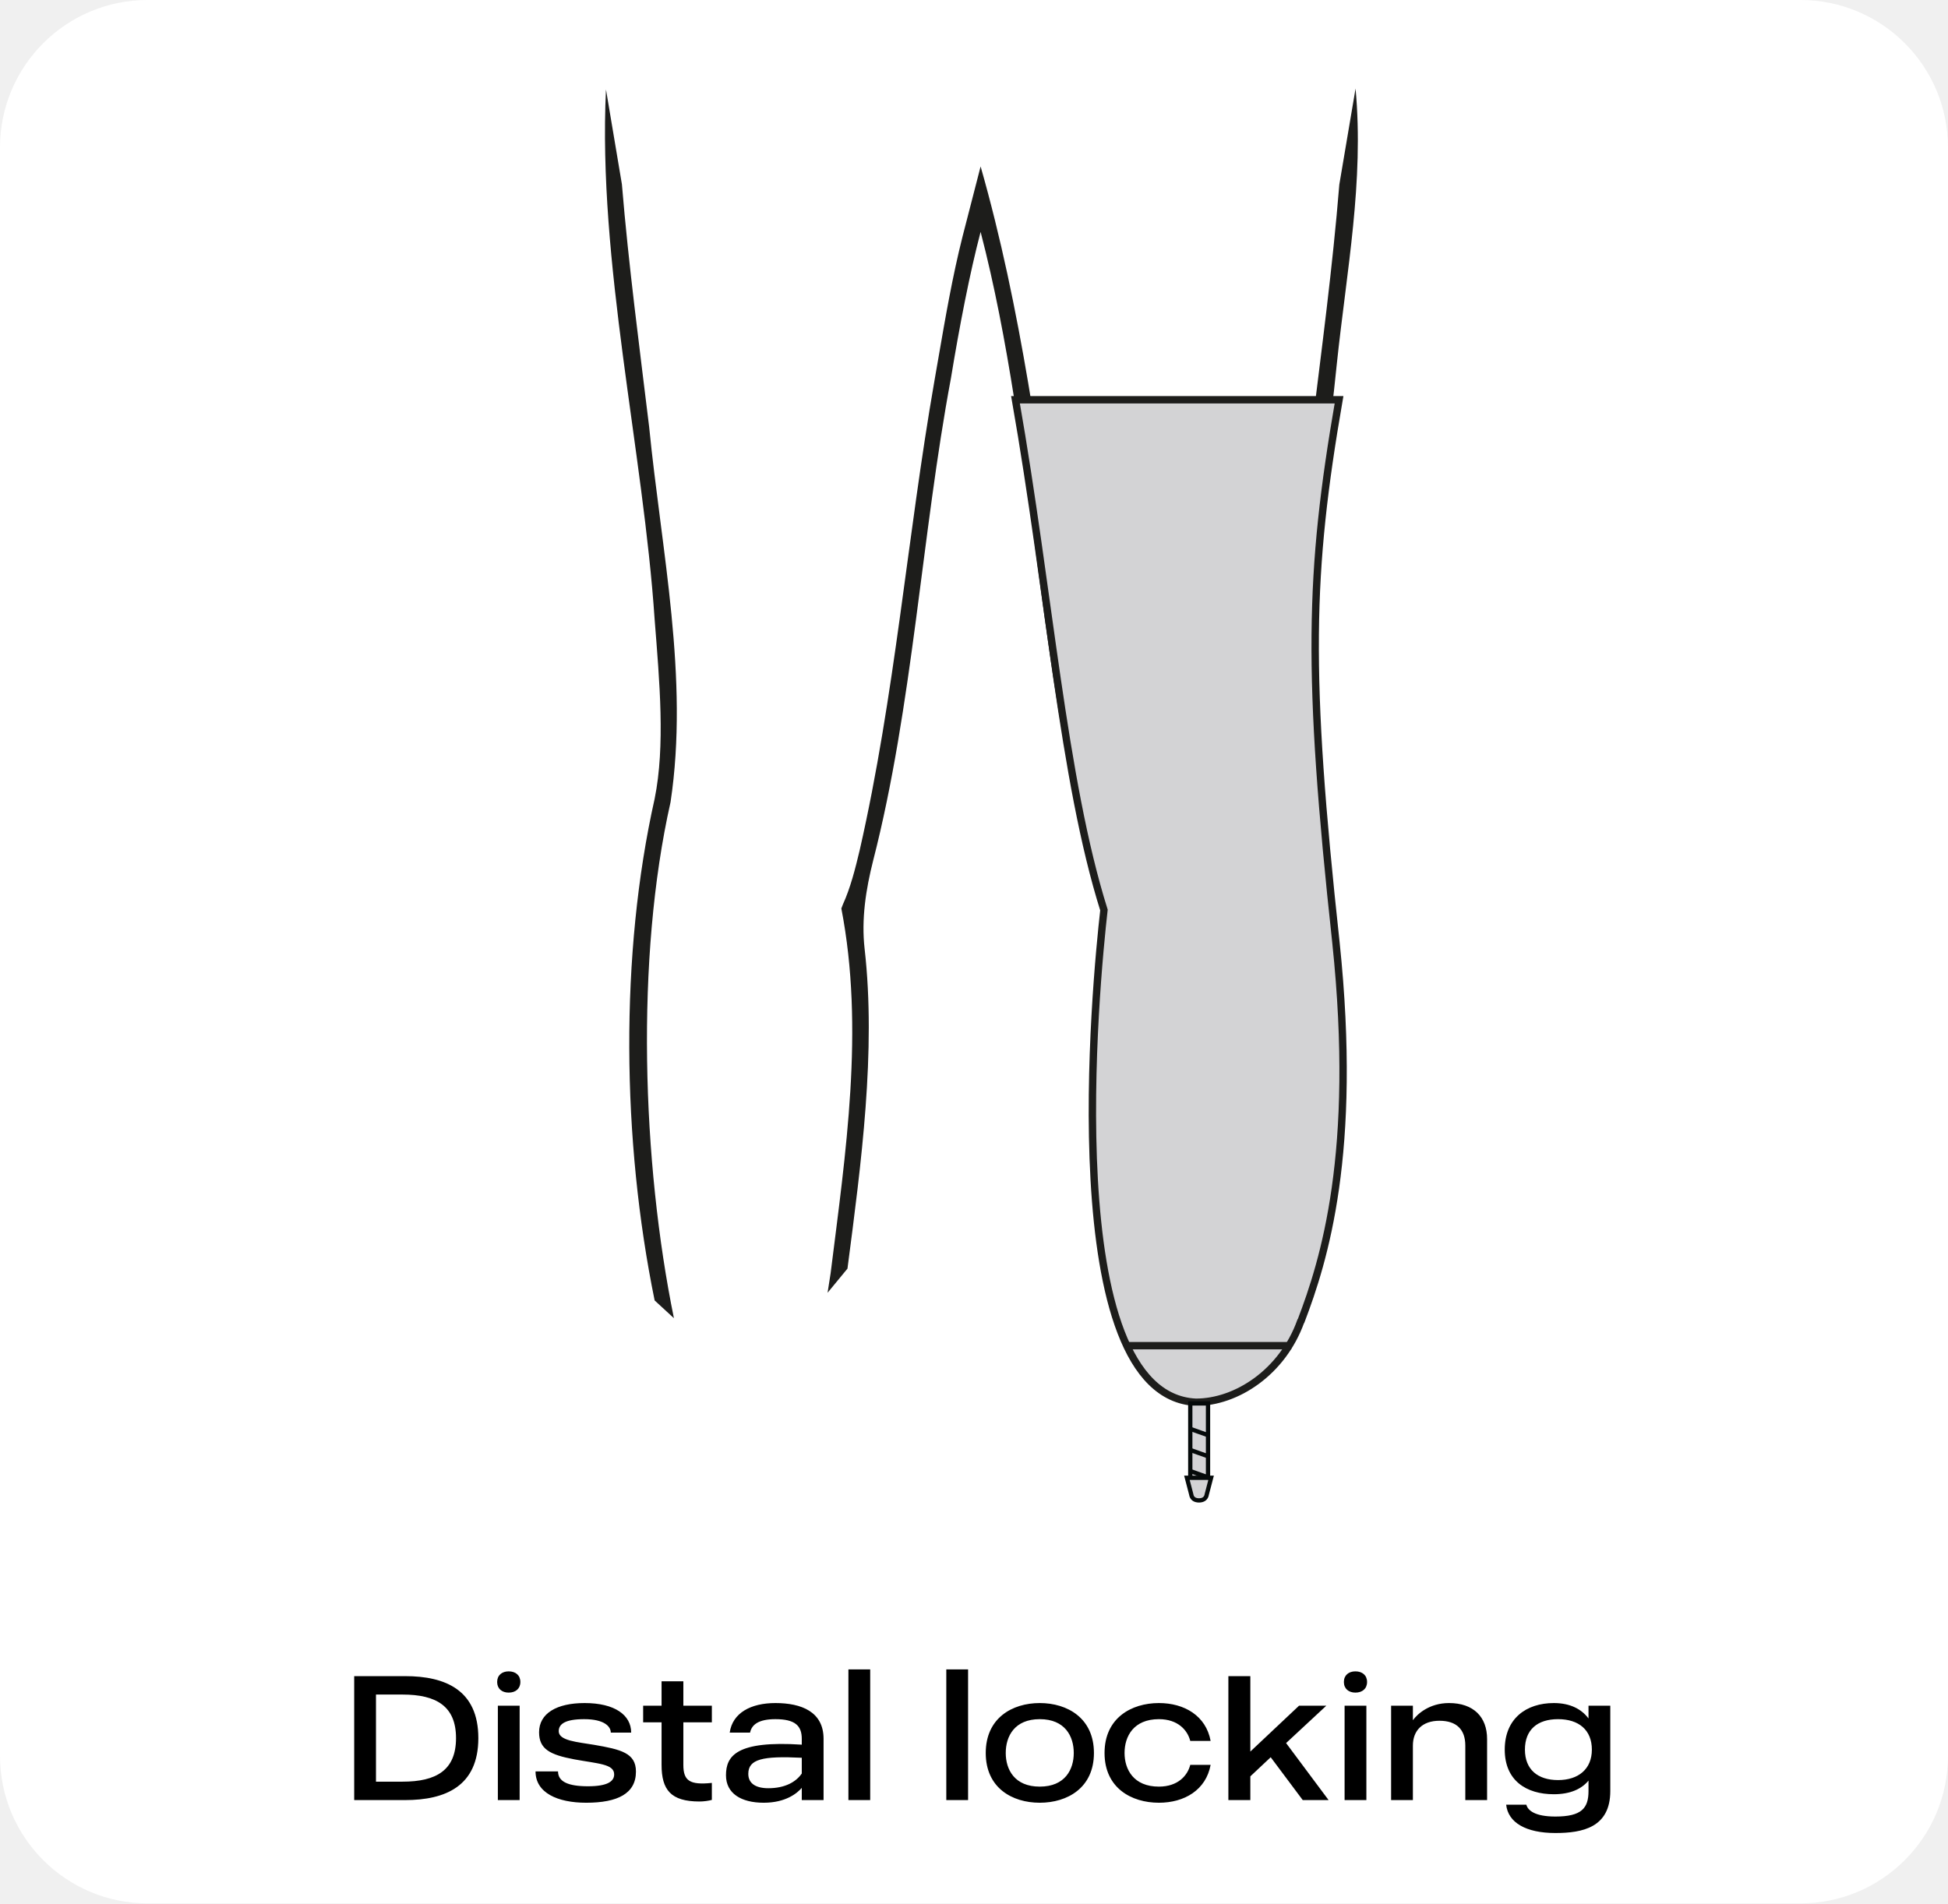
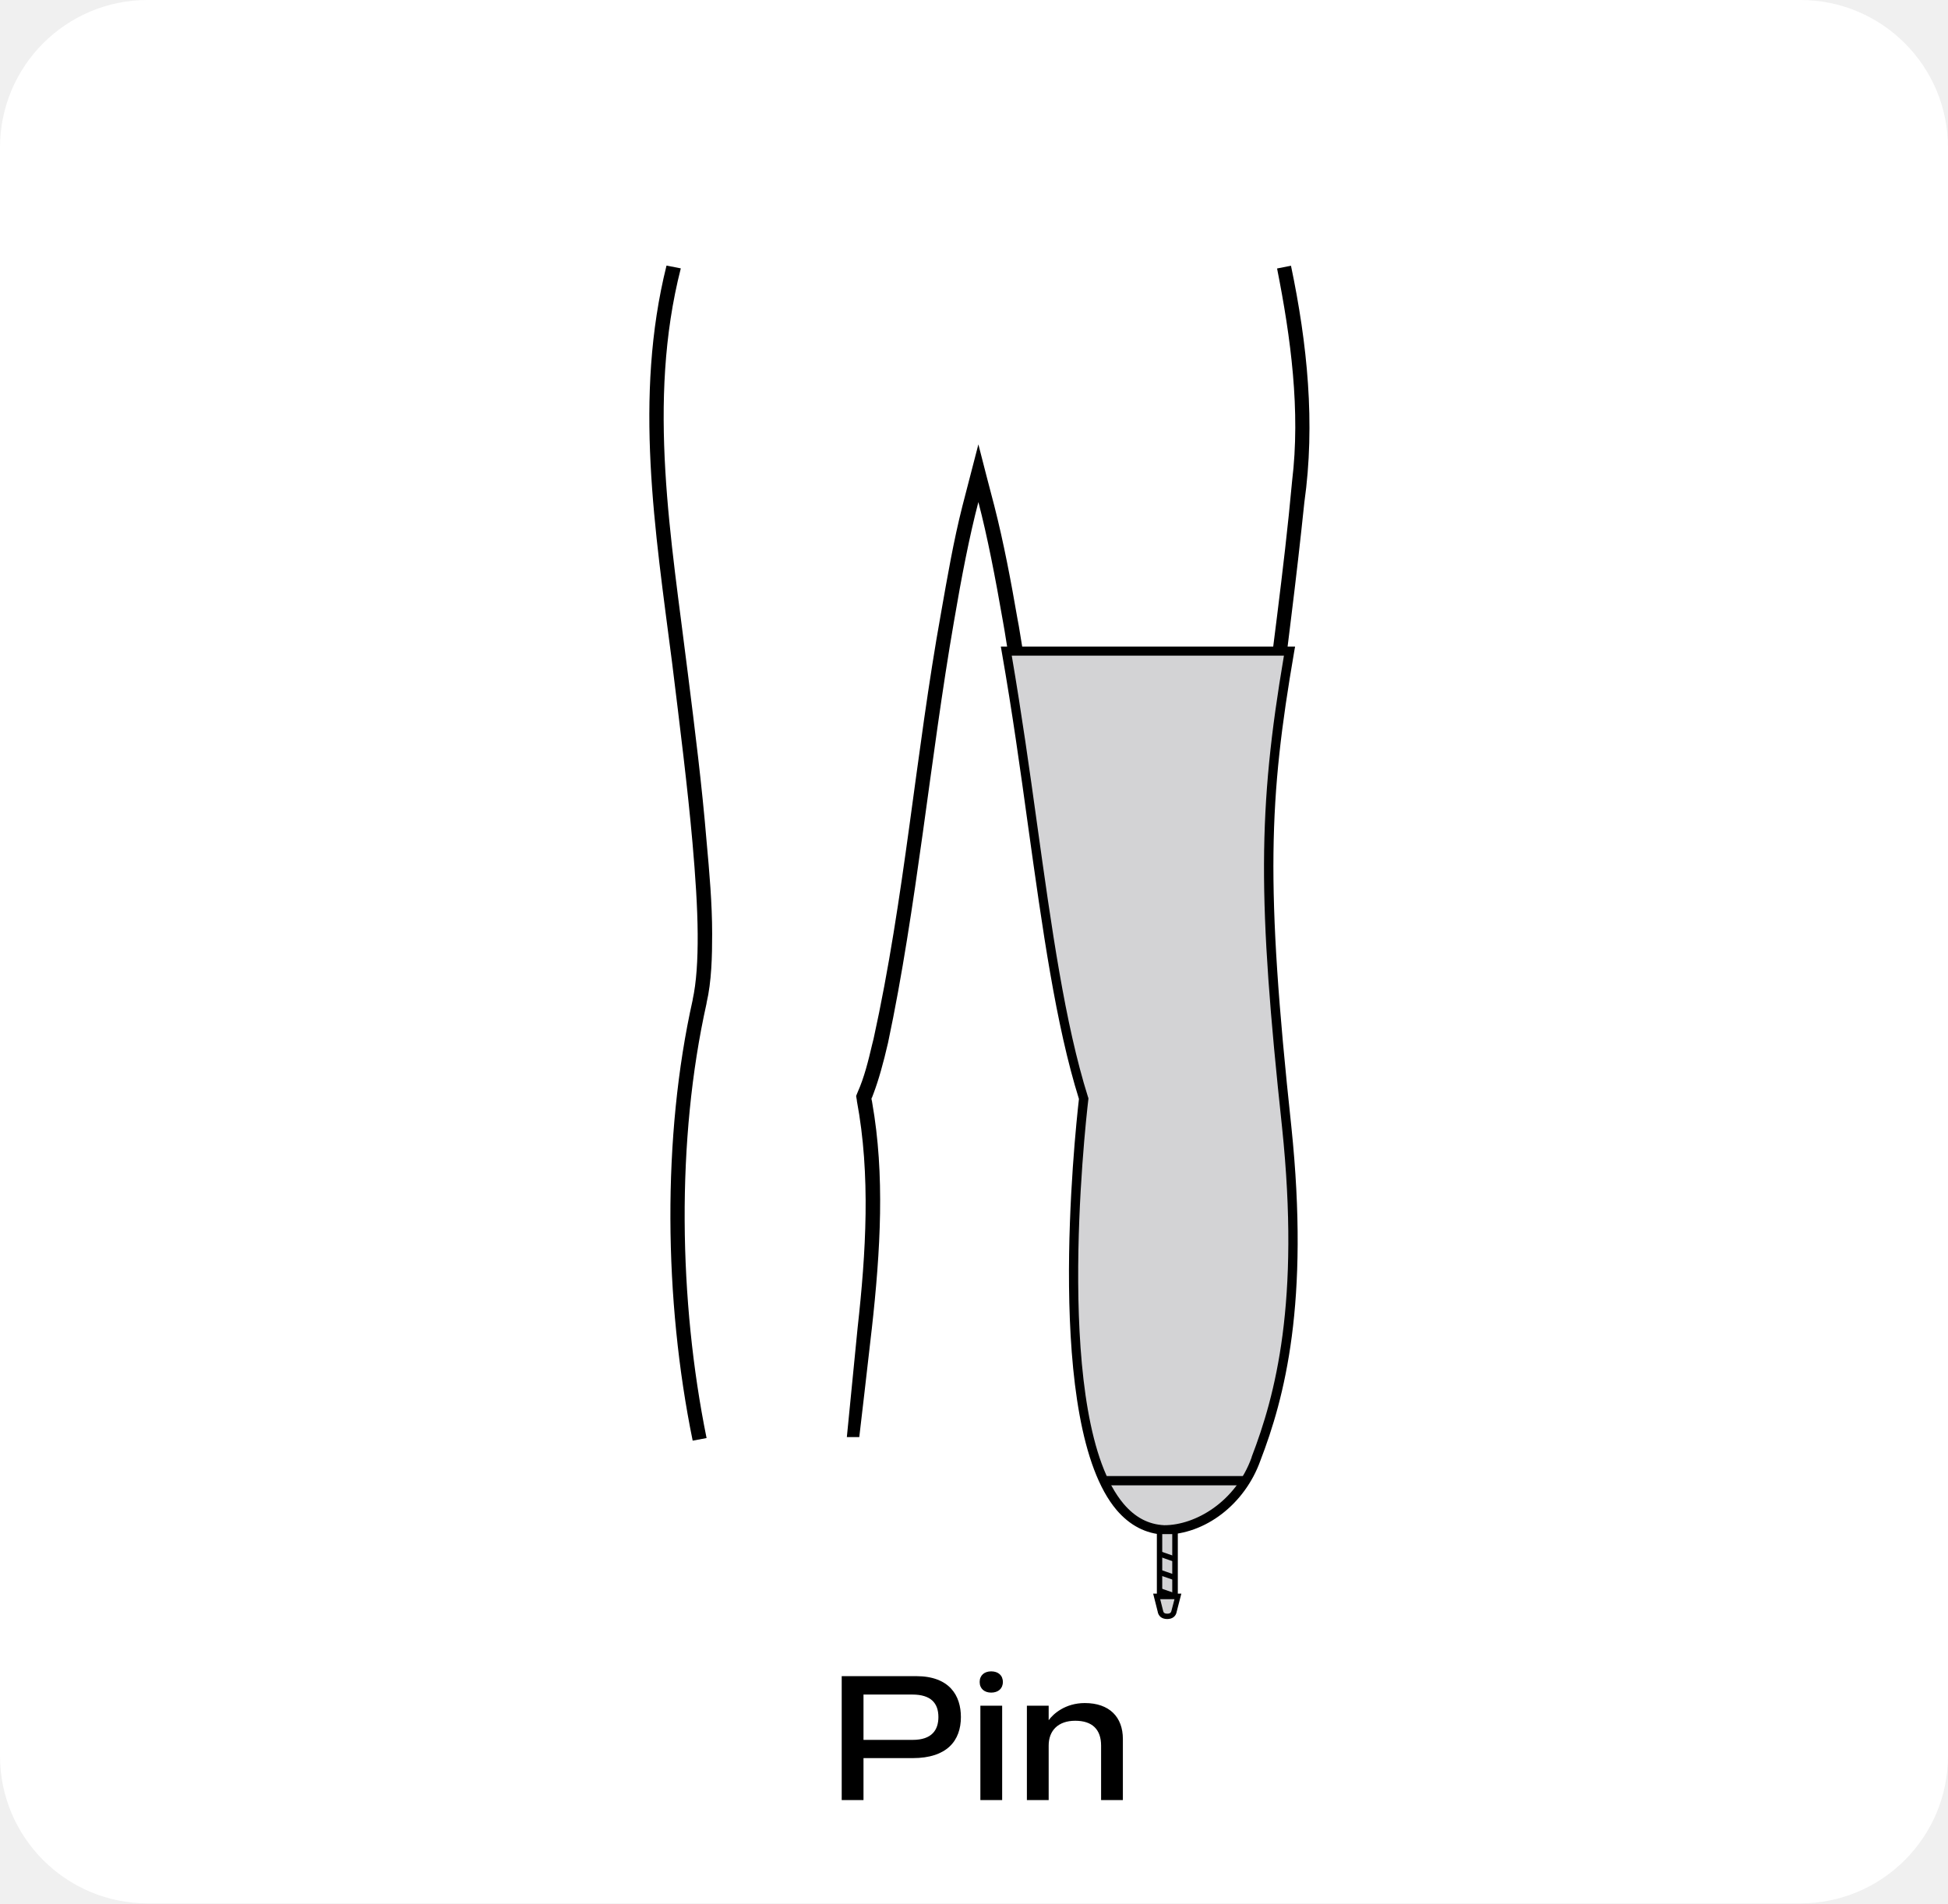
<svg xmlns="http://www.w3.org/2000/svg" width="132" height="129" viewBox="0 0 132 129" fill="none">
  <rect width="132" height="129" rx="10" fill="white" />
-   <path d="M27.457 113.6C30.169 113.6 32.413 114.536 32.413 117.8C32.413 121.064 30.169 122 27.457 122H24.001V113.6H27.457ZM27.277 120.752C29.569 120.752 30.901 119.972 30.901 117.8C30.901 115.64 29.569 114.848 27.277 114.848H25.477V120.752H27.277ZM33.736 122V115.604H35.212V122H33.736ZM34.468 114.716C34.013 114.716 33.688 114.452 33.688 113.996C33.688 113.54 34.013 113.276 34.468 113.276C34.937 113.276 35.261 113.54 35.261 113.996C35.261 114.452 34.937 114.716 34.468 114.716ZM40.261 118.256C42.073 118.568 43.093 118.808 43.093 120.068C43.093 121.556 41.857 122.18 39.721 122.18C37.777 122.18 36.289 121.508 36.289 120.056H37.813C37.813 120.752 38.497 121.064 39.841 121.064C41.149 121.064 41.617 120.74 41.617 120.26C41.617 119.552 40.549 119.54 38.917 119.24C37.261 118.928 36.529 118.544 36.529 117.404C36.529 116.12 37.729 115.424 39.613 115.424C41.665 115.424 42.769 116.24 42.769 117.428H41.389C41.389 117.02 40.957 116.516 39.589 116.516C38.305 116.516 37.861 116.84 37.861 117.332C37.861 117.98 39.121 118.064 40.261 118.256ZM48.237 116.732H46.305V119.612C46.305 120.692 46.737 120.992 48.237 120.836V121.988C48.021 122.048 47.697 122.096 47.397 122.096C45.453 122.096 44.829 121.304 44.829 119.612V116.732H43.581V115.604H44.829V113.948H46.305V115.604H48.237V116.732ZM52.542 115.424C54.306 115.424 55.806 116.012 55.806 117.848V122H54.33V121.172C54.018 121.532 53.25 122.18 51.75 122.18C50.214 122.18 49.194 121.544 49.194 120.32C49.194 119 49.914 117.956 54.33 118.244V117.848C54.33 116.96 53.874 116.516 52.542 116.516C51.402 116.516 50.934 116.888 50.826 117.428H49.446C49.638 116.084 50.886 115.424 52.542 115.424ZM54.33 120.2V119.132C51.666 119 50.706 119.228 50.706 120.224C50.706 120.872 51.21 121.196 52.062 121.196C53.19 121.196 53.934 120.776 54.33 120.2ZM57.49 113.144H58.966V122H57.49V113.144ZM64.123 113.144H65.599V122H64.123V113.144ZM70.456 115.424C72.328 115.424 74.127 116.444 74.127 118.808C74.127 121.172 72.328 122.18 70.456 122.18C68.584 122.18 66.796 121.172 66.796 118.808C66.796 116.444 68.584 115.424 70.456 115.424ZM70.456 121.088C72.171 121.088 72.76 119.924 72.76 118.808C72.76 117.68 72.171 116.516 70.456 116.516C68.74 116.516 68.151 117.68 68.151 118.808C68.151 119.924 68.74 121.088 70.456 121.088ZM78.53 121.088C79.826 121.088 80.474 120.332 80.654 119.612H82.034C81.722 121.316 80.258 122.18 78.53 122.18C76.658 122.18 74.846 121.172 74.846 118.808C74.846 116.444 76.658 115.424 78.53 115.424C80.258 115.424 81.722 116.288 82.034 117.992H80.654C80.474 117.272 79.826 116.516 78.53 116.516C76.814 116.516 76.202 117.68 76.202 118.808C76.202 119.924 76.814 121.088 78.53 121.088ZM88.276 122L86.105 119.096L84.725 120.392V122H83.237V113.6H84.725V118.712L88.025 115.604H89.873L87.148 118.136L90.028 122H88.276ZM91.112 122V115.604H92.588V122H91.112ZM91.844 114.716C91.388 114.716 91.064 114.452 91.064 113.996C91.064 113.54 91.388 113.276 91.844 113.276C92.311 113.276 92.635 113.54 92.635 113.996C92.635 114.452 92.311 114.716 91.844 114.716ZM98.188 115.424C99.856 115.424 100.768 116.372 100.768 117.86V122H99.292V118.304C99.292 117.224 98.704 116.624 97.54 116.624C96.376 116.624 95.74 117.296 95.74 118.304V122H94.264V115.604H95.74V116.588C96.04 116.168 96.856 115.424 98.188 115.424ZM107.64 115.604H109.116V121.388C109.116 123.86 107.232 124.232 105.396 124.232C103.392 124.232 102.192 123.524 102.06 122.312H103.428C103.524 122.696 104.004 123.116 105.396 123.116C107.184 123.116 107.64 122.54 107.64 121.388V120.68C107.172 121.244 106.416 121.604 105.288 121.604C103.428 121.604 101.964 120.68 101.964 118.58C101.964 116.468 103.428 115.424 105.288 115.424C106.416 115.424 107.172 115.844 107.64 116.468V115.604ZM105.576 120.644C106.956 120.644 107.868 119.9 107.868 118.58C107.868 117.248 106.98 116.516 105.576 116.516C104.184 116.516 103.332 117.224 103.332 118.58C103.332 119.924 104.196 120.644 105.576 120.644Z" fill="black" />
-   <g clip-path="url(#clip0_9371_4402)">
-     <path fill-rule="evenodd" clip-rule="evenodd" d="M91.855 6C92.435 12.299 91.253 18.329 90.589 24.628C89.615 34.533 87.333 44.748 88.557 54.114C90.818 64.101 90.776 75.975 88.889 86.439H87.769C89.656 76.203 89.739 64.474 87.478 54.383C86.213 46.053 88.038 37.579 88.868 29.27C89.552 23.696 90.299 18.142 90.755 12.506" fill="#1D1D1B" />
-     <path fill-rule="evenodd" clip-rule="evenodd" d="M56.078 87.617L56.285 86.291C57.302 78.148 58.588 69.714 57.011 61.571L57.115 61.301C57.634 60.162 57.965 58.836 58.256 57.613C60.641 47.149 61.471 36.416 63.316 25.827C63.399 25.309 63.503 24.791 63.586 24.273C64.063 21.517 64.54 18.741 65.225 16.026C65.308 15.695 66.344 11.696 66.448 11.281C69.207 20.937 70.493 30.987 71.882 40.891C72.691 46.362 73.355 51.832 74.599 57.178C74.869 58.525 75.242 60.038 75.781 61.322L75.947 61.592C74.371 69.818 75.491 78.251 76.445 86.477H75.325C74.972 83.763 74.661 81.09 74.433 78.459C73.915 72.491 73.79 66.958 74.744 61.757C70.368 47.398 70.223 30.22 66.448 15.716C65.722 18.471 65.017 22.098 64.436 25.641C62.466 36.146 61.844 47.895 59.168 58.318C58.671 60.286 58.359 62.296 58.588 64.306C59.376 71.248 58.359 78.831 57.426 85.98" fill="#1D1D1B" />
-     <path fill-rule="evenodd" clip-rule="evenodd" d="M41.062 6.062C40.502 17.791 43.592 30.555 44.36 41.993C44.692 46.22 45.086 50.53 44.36 54.135C41.995 64.661 42.141 77.301 44.36 88.138L45.666 89.34C43.509 78.772 43.053 64.931 45.438 54.363C46.703 45.95 44.816 37.33 43.986 28.918C43.323 23.447 42.597 17.998 42.141 12.486" fill="#1D1D1B" />
-     <path d="M88.142 89.547C86.898 93.007 83.787 95.038 81.028 95.038C71.509 94.561 74.267 66.401 74.806 61.677C72.027 52.85 71.094 40.106 68.812 27.094H90.735C88.702 38.843 88.536 45.556 90.527 63.894C92.021 78.15 89.719 85.444 88.163 89.526L88.142 89.547Z" fill="#D3D3D5" stroke="#1D1D1B" stroke-width="0.5" stroke-miterlimit="10" />
-     <path d="M81.858 95.117H80.655V100.318H81.858V95.117Z" fill="#D3D3D5" stroke="#050A0A" stroke-width="0.29" stroke-miterlimit="10" />
-     <path d="M81.257 101.69C80.966 101.69 80.759 101.565 80.718 101.275L80.427 100.156H82.066L81.775 101.275C81.734 101.565 81.526 101.69 81.236 101.69H81.257Z" fill="#D3D3D5" stroke="#050A0A" stroke-width="0.29" stroke-miterlimit="10" />
-     <path d="M80.593 96.82L81.941 97.297" stroke="#050A0A" stroke-width="0.29" stroke-miterlimit="10" />
-     <path d="M80.593 98.25L81.941 98.727" stroke="#050A0A" stroke-width="0.29" stroke-miterlimit="10" />
-     <path d="M80.593 99.68L81.941 100.156" stroke="#050A0A" stroke-width="0.29" stroke-miterlimit="10" />
-     <path d="M76.32 91.203H87.499" stroke="#1D1D1B" stroke-width="0.5" stroke-miterlimit="10" />
-   </g>
-   <defs>
-     <clipPath id="clip0_9371_4402">
-       <rect width="51" height="96" fill="white" transform="translate(41 6)" />
-     </clipPath>
-   </defs>
+   <path d="M62.076 113.6C64.356 113.6 65.112 114.932 65.112 116.372C65.112 117.98 64.164 119.156 61.848 119.156H58.512V122H57.036V113.6H62.076ZM61.848 117.92C63.144 117.92 63.588 117.248 63.588 116.372C63.588 115.424 63.072 114.848 61.824 114.848H58.512V117.92H61.848ZM66.432 122V115.604H67.908V122H66.432ZM67.164 114.716C66.708 114.716 66.384 114.452 66.384 113.996C66.384 113.54 66.708 113.276 67.164 113.276C67.632 113.276 67.956 113.54 67.956 113.996C67.956 114.452 67.632 114.716 67.164 114.716ZM73.508 115.424C75.176 115.424 76.088 116.372 76.088 117.86V122H74.612V118.304C74.612 117.224 74.024 116.624 72.86 116.624C71.696 116.624 71.06 117.296 71.06 118.304V122H69.584V115.604H71.06V116.588C71.36 116.168 72.176 115.424 73.508 115.424Z" fill="black" />
+   <path fill-rule="evenodd" clip-rule="evenodd" d="M87.479 18.008C88.586 23.288 89.139 28.694 88.385 34.049C88.121 36.588 87.819 39.228 87.492 41.856C87.366 42.874 87.24 43.905 87.115 44.923C86.587 49.223 86.059 53.422 85.732 57.117C85.531 59.406 85.393 61.492 85.38 63.303C85.368 65.1 85.455 66.621 85.719 67.766V67.791C87.693 76.553 87.668 86.975 86.009 96.152H85.028C86.675 87.163 86.75 76.855 84.776 68.004V67.979C84.45 66.521 84.399 64.824 84.399 63.303C84.399 61.228 84.538 59.104 84.726 57.029C85.066 53.334 85.543 49.638 86.009 45.941C86.185 44.546 86.361 43.151 86.537 41.743C86.914 38.713 87.278 35.671 87.555 32.603C88.133 27.839 87.467 22.886 86.537 18.196L87.492 18.008H87.479Z" fill="black" />
+   <path fill-rule="evenodd" clip-rule="evenodd" d="M59.068 90.121C59.672 84.702 59.961 79.624 59.106 74.758C59.093 74.67 59.081 74.582 59.056 74.507V74.469V74.444V74.419L59.081 74.406C59.118 74.306 59.156 74.218 59.194 74.105C59.533 73.212 59.86 72.043 60.175 70.673C62.098 61.621 63.041 51.35 64.638 42.148C65.153 39.118 65.693 36.328 66.297 34.027C66.297 34.027 66.297 34.027 66.297 34.014C66.297 34.014 66.297 34.014 66.297 34.027C66.9 36.328 67.441 39.118 67.969 42.161C68.007 42.349 68.032 42.55 68.07 42.739C68.547 45.618 69 48.698 69.44 51.79C69.465 51.966 69.49 52.13 69.515 52.293L69.565 52.633V52.733C69.666 53.312 69.741 53.89 69.829 54.468L69.918 55.084C70.081 56.241 70.244 57.372 70.408 58.504C70.747 60.88 71.099 63.167 71.439 65.254C71.778 67.253 72.118 69.076 72.469 70.622V70.66C72.796 72.03 73.123 73.2 73.462 74.092C73.5 74.193 73.538 74.293 73.576 74.381V74.406L73.601 74.431C73.601 74.494 73.576 74.557 73.563 74.62C73.538 74.733 73.525 74.859 73.5 74.972C72.771 79.309 72.872 84.086 73.312 89.09C73.513 91.39 73.789 93.741 74.091 96.13H75.084C74.782 93.766 74.519 91.39 74.305 89.002C73.877 84.3 73.689 79.309 74.581 74.595V74.557L74.632 74.268L74.493 74.029C74.016 72.898 73.689 71.578 73.45 70.396C73.022 68.649 72.696 66.851 72.407 65.066C71.904 62.099 71.476 59.107 71.061 56.102C71.011 55.713 70.948 55.323 70.898 54.933C70.747 53.827 70.584 52.721 70.42 51.627V51.539C70.031 48.673 69.603 45.806 69.113 42.89C69.062 42.575 69.012 42.261 68.949 41.959C68.509 39.407 68.019 36.805 67.378 34.291C67.265 33.876 66.41 30.582 66.297 30.117C66.184 30.557 65.316 33.889 65.216 34.291C64.612 36.667 64.197 39.106 63.77 41.52C62.035 51.137 61.293 60.88 59.194 70.409C59.156 70.547 59.131 70.673 59.093 70.811C58.842 71.879 58.565 73.023 58.113 74.029L58.012 74.281L58.062 74.57V74.608C59.005 79.636 58.678 84.916 58.113 89.995L57.384 97.4H58.226C58.226 97.4 58.867 91.931 59.068 90.108V90.121Z" fill="black" />
+   <path fill-rule="evenodd" clip-rule="evenodd" d="M46.937 97.64C44.988 88.111 44.862 77.023 46.937 67.77V67.745C47.188 66.601 47.288 65.093 47.276 63.295C47.263 61.485 47.125 59.398 46.924 57.11C46.597 53.401 46.069 49.202 45.541 44.903C44.384 35.914 42.939 26.938 45.164 18L46.132 18.189C43.819 27.253 45.491 36.543 46.61 45.645C47.087 49.441 47.565 53.225 47.879 57.022C48.068 59.096 48.257 61.221 48.257 63.295C48.257 64.803 48.219 66.513 47.879 67.971V67.997C45.805 77.287 45.994 88.174 47.879 97.464" fill="black" />
+   <path d="M85.116 98.886C84.023 101.916 81.295 103.688 78.881 103.688C70.546 103.274 72.96 78.571 73.438 74.435C71.011 66.703 70.182 55.515 68.195 44.125H87.392C85.619 54.434 85.469 60.317 87.204 76.396C88.511 88.904 86.499 95.291 85.129 98.874L85.116 98.886Z" fill="#D3D3D5" />
+   <path d="M78.881 104.012C77.636 103.949 76.555 103.384 75.662 102.34C70.76 96.558 72.822 77.022 73.111 74.482C71.539 69.454 70.634 62.916 69.666 55.989C69.138 52.155 68.585 48.195 67.881 44.185L67.818 43.82H87.756L87.693 44.185C85.984 54.116 85.732 59.849 87.505 76.368C88.749 88.323 87.04 94.747 85.405 98.996C84.349 101.951 81.659 104.012 78.868 104.012H78.881ZM68.56 44.449C69.226 48.346 69.767 52.18 70.282 55.901C71.25 62.828 72.155 69.365 73.727 74.356L73.752 74.419V74.482C73.488 76.695 71.376 96.293 76.14 101.925C76.92 102.843 77.825 103.321 78.893 103.371C81.005 103.371 83.733 101.787 84.814 98.77V98.745C86.424 94.559 88.108 88.248 86.876 76.418C85.217 60.955 85.229 54.871 87.002 44.436H68.56V44.449Z" fill="black" />
+   <path d="M79.623 103.773H78.567V108.337H79.623V103.773Z" fill="#D3D3D5" />
+   <path d="M79.811 108.537H78.391V103.609H79.811V108.537ZM78.755 108.16H79.434V103.974H78.755V108.16Z" fill="black" />
+   <path d="M79.094 109.533C78.843 109.533 78.666 109.419 78.629 109.168L78.377 108.188H79.823L79.572 109.168C79.534 109.419 79.358 109.533 79.106 109.533H79.094Z" fill="#D3D3D5" />
+   <path d="M79.095 109.73C78.731 109.73 78.492 109.542 78.441 109.202L78.14 108.008H80.05L79.736 109.227C79.686 109.542 79.447 109.73 79.095 109.73ZM78.617 108.385L78.806 109.139C78.831 109.278 78.881 109.366 79.095 109.366C79.321 109.366 79.359 109.265 79.384 109.152L79.585 108.385H78.617Z" fill="black" />
+   <path d="M78.561 105.116L78.442 105.461L79.618 105.868L79.737 105.523L78.561 105.116Z" fill="black" />
+   <path d="M78.567 106.366L78.448 106.711L79.624 107.118L79.743 106.773L78.567 106.366Z" fill="black" />
+   <path d="M78.562 107.616L78.443 107.961L79.619 108.368L79.738 108.023L78.562 107.616Z" fill="black" />
+   <path d="M84.55 100.039H74.769V100.668H84.55V100.039Z" fill="black" />
</svg>
